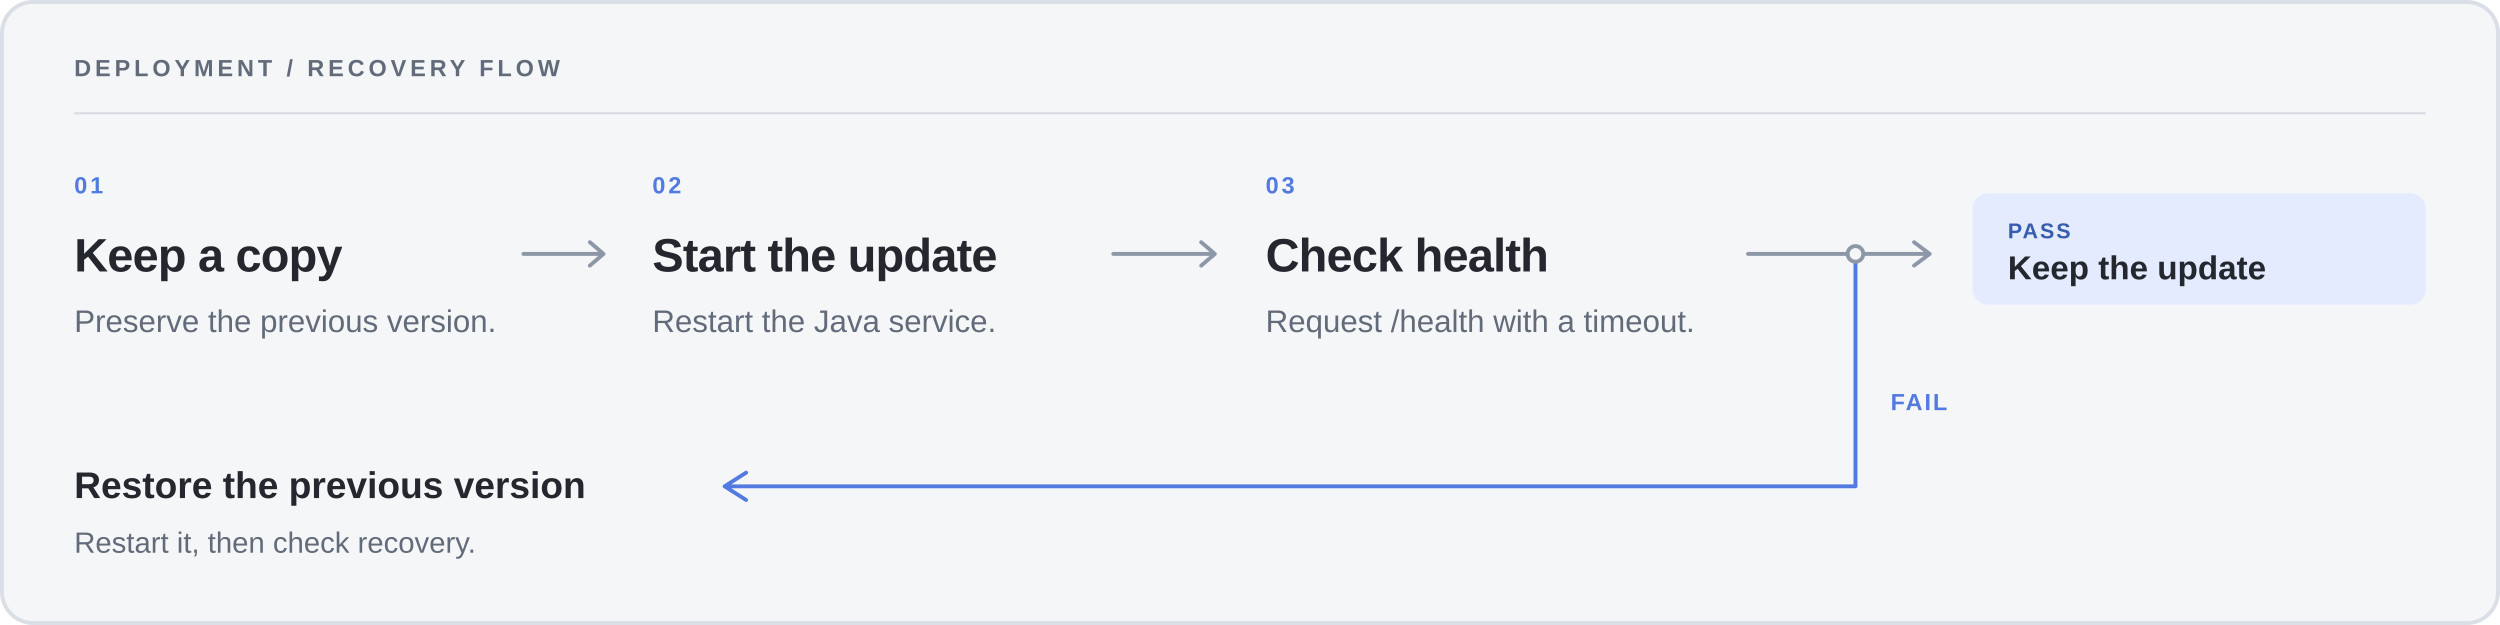
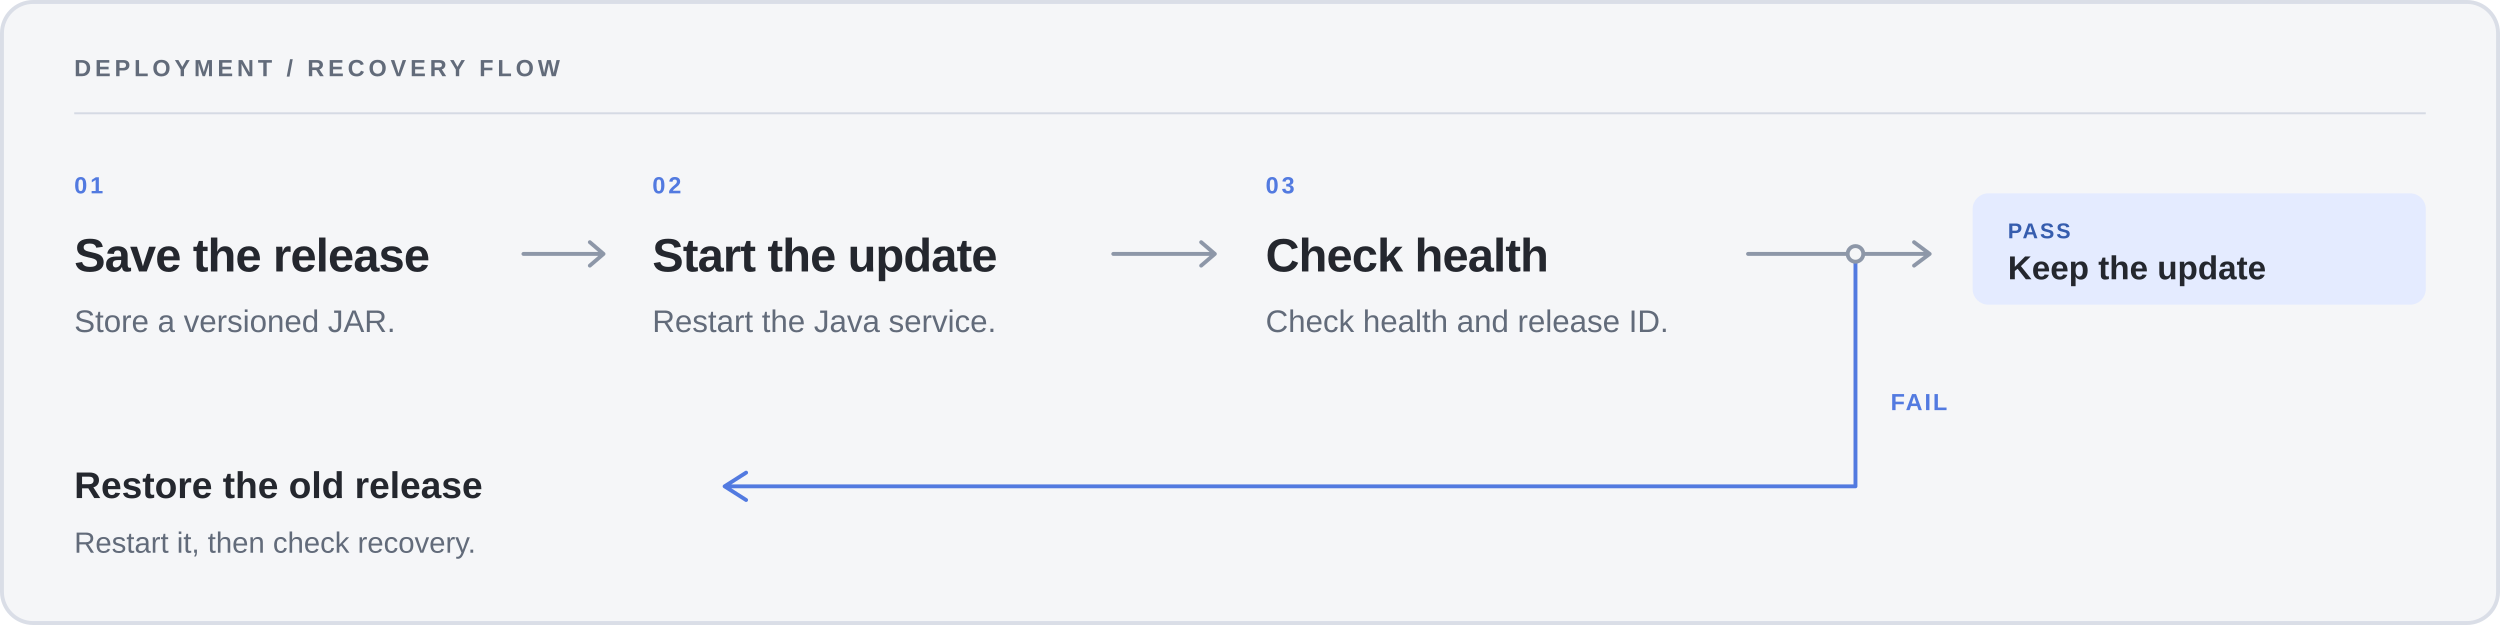
<svg xmlns="http://www.w3.org/2000/svg" width="1280" height="320" viewBox="0 0 1280 320" fill="none" role="img" aria-labelledby="title desc">
  <rect x="1" y="1" width="1278" height="318" rx="16" fill="#F5F6F8" stroke="#DADEE7" stroke-width="2" />
  <g font-family="'Segoe UI', Arial, sans-serif">
    <text x="38" y="39" fill="#626B7A" font-size="12" font-weight="600" letter-spacing="2">DEPLOYMENT / RECOVERY FLOW</text>
    <path d="M38 58H1242" stroke="#D5DAE4" />
    <text x="38" y="99" fill="#527AE0" font-size="12" font-weight="600" letter-spacing="1.5">01</text>
    <text x="334" y="99" fill="#527AE0" font-size="12" font-weight="600" letter-spacing="1.5">02</text>
    <text x="648" y="99" fill="#527AE0" font-size="12" font-weight="600" letter-spacing="1.5">03</text>
-     <text x="38" y="139" fill="#24272E" font-size="24" font-weight="600" letter-spacing="-.4">Keep a copy</text>
+     <text x="38" y="139" fill="#24272E" font-size="24" font-weight="600" letter-spacing="-.4">Save the release</text>
    <text x="334" y="139" fill="#24272E" font-size="24" font-weight="600" letter-spacing="-.4">Start the update</text>
    <text x="648" y="139" fill="#24272E" font-size="24" font-weight="600" letter-spacing="-.4">Check health</text>
-     <text x="38" y="170" fill="#626B7A" font-size="16">Preserve the previous version.</text>
+     <text x="38" y="170" fill="#626B7A" font-size="16">Store a versioned JAR.</text>
    <text x="334" y="170" fill="#626B7A" font-size="16">Restart the Java service.</text>
-     <text x="648" y="170" fill="#626B7A" font-size="16">Request /health with a timeout.</text>
+     <text x="648" y="170" fill="#626B7A" font-size="16">Check health and release ID.</text>
    <rect x="1010" y="99" width="232" height="57" rx="8" fill="#E4EBFF" />
    <text x="1028" y="122" fill="#365DAE" font-size="11" font-weight="700" letter-spacing="1">PASS</text>
    <text x="1028" y="143" fill="#24272E" font-size="17" font-weight="600">Keep the update</text>
    <text x="968" y="210" fill="#527AE0" font-size="12" font-weight="700" letter-spacing="1">FAIL</text>
-     <text x="38" y="255" fill="#24272E" font-size="19" font-weight="600">Restore the previous version</text>
+     <text x="38" y="255" fill="#24272E" font-size="19" font-weight="600">Restore the old release</text>
    <text x="38" y="283" fill="#626B7A" font-size="15">Restart it, then check recovery.</text>
  </g>
  <g stroke-linecap="round" stroke-linejoin="round" stroke-width="2">
    <path d="M268 130H309M302 124L309 130L302 136M570 130H622M615 124L622 130L615 136" stroke="#8D97A8" />
    <path d="M895 130H988M980 124L988 130L980 136" stroke="#8D97A8" />
    <path d="M950 130V249H372M382 242L371 249L382 256" stroke="#527AE0" />
    <circle cx="950" cy="130" r="4" fill="#F5F6F8" stroke="#8D97A8" />
  </g>
</svg>
